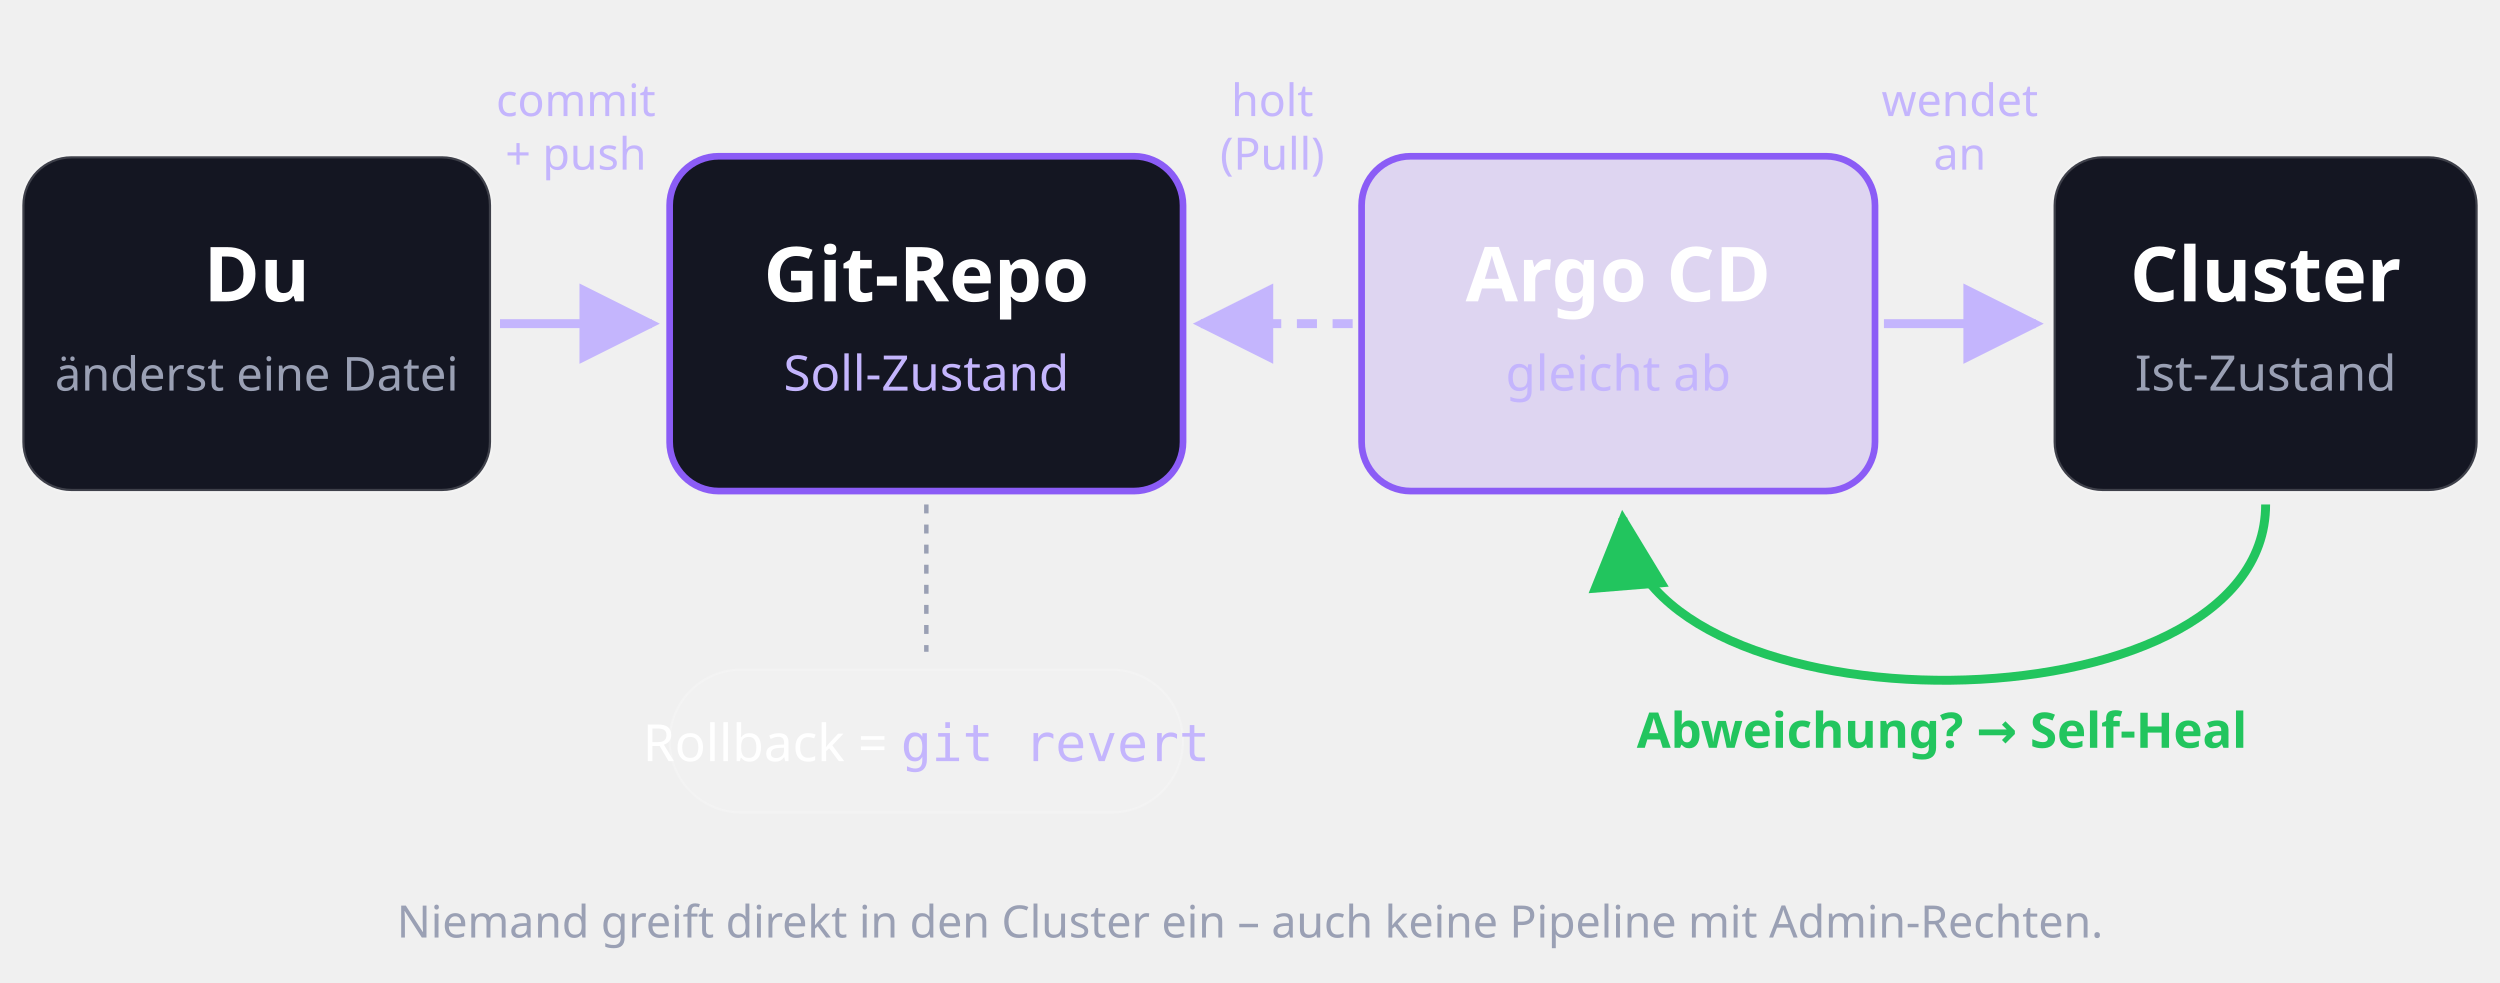
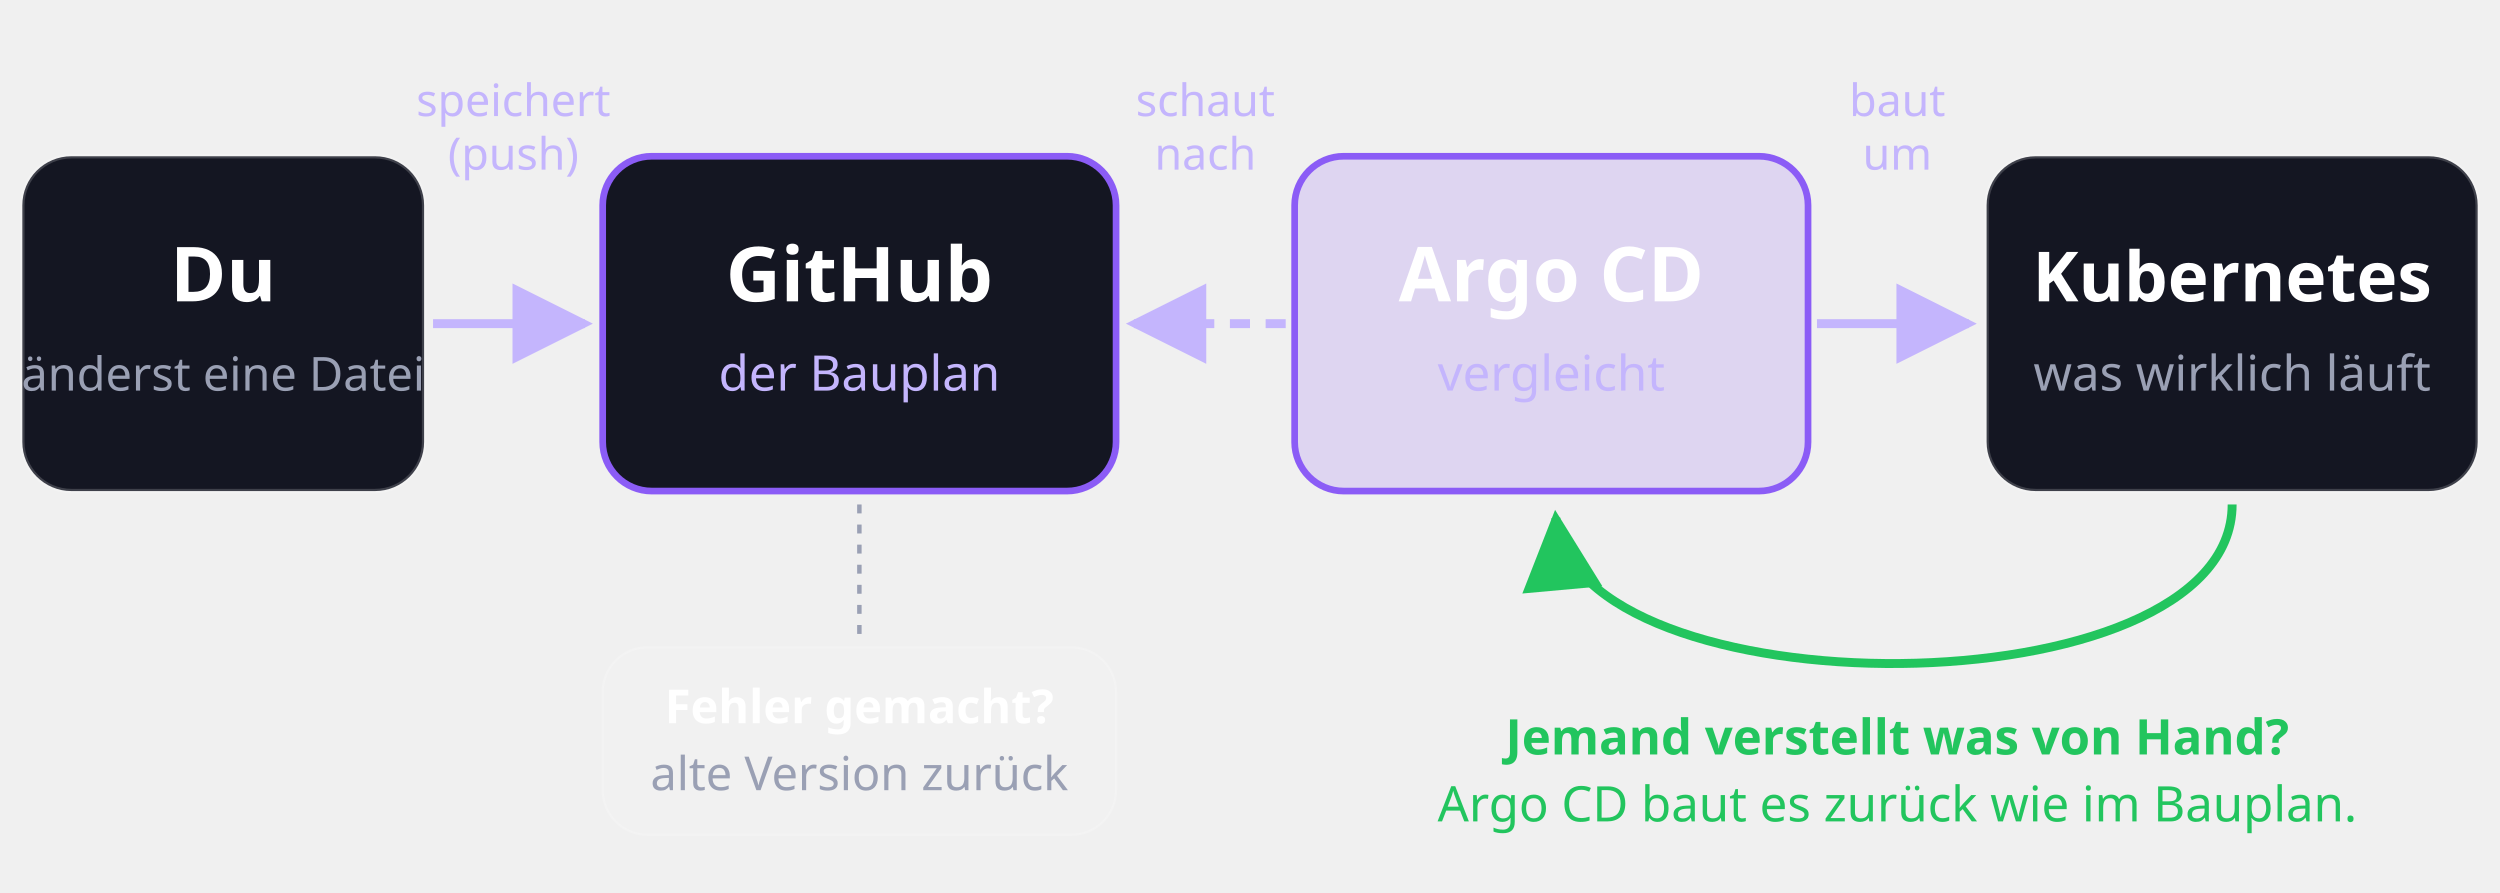
- <svg xmlns="http://www.w3.org/2000/svg" viewBox="0 0 1120 440" font-family="Segoe UI, system-ui, sans-serif">
+ <svg xmlns="http://www.w3.org/2000/svg" viewBox="0 0 1120 400" font-family="Segoe UI, system-ui, sans-serif">
  <defs>
    <marker id="a" viewBox="0 0 10 10" refX="9" refY="5" markerWidth="9" markerHeight="9" orient="auto-start-reverse">
      <path d="M0 0L10 5L0 10z" fill="#c4b5fd" />
    </marker>
    <marker id="g" viewBox="0 0 10 10" refX="9" refY="5" markerWidth="9" markerHeight="9" orient="auto-start-reverse">
      <path d="M0 0L10 5L0 10z" fill="#22c55e" />
    </marker>
  </defs>
  <g text-anchor="middle">
-     <rect x="10" y="70" width="210" height="150" rx="22" fill="#141622" stroke="rgba(255,255,255,.18)" stroke-width="2" />
-     <text x="115" y="135" font-size="34" font-weight="800" fill="#fff">Du</text>
-     <text x="115" y="175" font-size="21" fill="#9aa0b4">änderst eine Datei</text>
-     <rect x="300" y="70" width="230" height="150" rx="22" fill="#141622" stroke="#8b5cf6" stroke-width="3" />
-     <text x="415" y="135" font-size="34" font-weight="800" fill="#fff">Git-Repo</text>
-     <text x="415" y="175" font-size="22" fill="#c4b5fd">Soll-Zustand</text>
-     <rect x="610" y="70" width="230" height="150" rx="22" fill="rgba(139,92,246,.18)" stroke="#8b5cf6" stroke-width="3" />
-     <text x="725" y="135" font-size="34" font-weight="800" fill="#fff">Argo CD</text>
-     <text x="725" y="175" font-size="22" fill="#c4b5fd">gleicht ab</text>
-     <rect x="920" y="70" width="190" height="150" rx="22" fill="#141622" stroke="rgba(255,255,255,.18)" stroke-width="2" />
-     <text x="1015" y="135" font-size="34" font-weight="800" fill="#fff">Cluster</text>
-     <text x="1015" y="175" font-size="22" fill="#9aa0b4">Ist-Zustand</text>
+     <rect x="10" y="70" width="180" height="150" rx="22" fill="#141622" stroke="rgba(255,255,255,.18)" stroke-width="2" />
+     <text x="100" y="135" font-size="34" font-weight="800" fill="#fff">Du</text>
+     <text x="100" y="175" font-size="21" fill="#9aa0b4">änderst eine Datei</text>
+     <rect x="270" y="70" width="230" height="150" rx="22" fill="#141622" stroke="#8b5cf6" stroke-width="3" />
+     <text x="385" y="135" font-size="34" font-weight="800" fill="#fff">GitHub</text>
+     <text x="385" y="175" font-size="22" fill="#c4b5fd">der Bauplan</text>
+     <rect x="580" y="70" width="230" height="150" rx="22" fill="rgba(139,92,246,.18)" stroke="#8b5cf6" stroke-width="3" />
+     <text x="695" y="135" font-size="34" font-weight="800" fill="#fff">Argo CD</text>
+     <text x="695" y="175" font-size="22" fill="#c4b5fd">vergleicht</text>
+     <rect x="890" y="70" width="220" height="150" rx="22" fill="#141622" stroke="rgba(255,255,255,.18)" stroke-width="2" />
+     <text x="1000" y="135" font-size="31" font-weight="800" fill="#fff">Kubernetes</text>
+     <text x="1000" y="175" font-size="22" fill="#9aa0b4">was wirklich läuft</text>
  </g>
-   <path d="M224 145 H292" stroke="#c4b5fd" stroke-width="4" marker-end="url(#a)" />
-   <text x="258" y="52" text-anchor="middle" font-size="20" fill="#c4b5fd">commit</text>
-   <text x="258" y="76" text-anchor="middle" font-size="20" fill="#c4b5fd">+ push</text>
-   <path d="M606 145 H538" stroke="#c4b5fd" stroke-width="4" stroke-dasharray="9 7" marker-end="url(#a)" />
-   <text x="570" y="52" text-anchor="middle" font-size="20" fill="#c4b5fd">holt</text>
-   <text x="570" y="76" text-anchor="middle" font-size="20" fill="#c4b5fd">(Pull)</text>
-   <path d="M844 145 H912" stroke="#c4b5fd" stroke-width="4" marker-end="url(#a)" />
-   <text x="878" y="52" text-anchor="middle" font-size="20" fill="#c4b5fd">wendet</text>
-   <text x="878" y="76" text-anchor="middle" font-size="20" fill="#c4b5fd">an</text>
-   <path d="M1015 226 C1015 330, 735 330, 727 232" stroke="#22c55e" stroke-width="4" fill="none" marker-end="url(#g)" />
-   <text x="870" y="335" text-anchor="middle" font-size="22" font-weight="700" fill="#22c55e">Abweichung? → Self-Heal</text>
-   <rect x="300" y="300" width="230" height="64" rx="32" fill="rgba(255,255,255,.04)" stroke="rgba(255,255,255,.18)" />
-   <text x="415" y="341" text-anchor="middle" font-size="23" fill="#fff">Rollback = <tspan font-family="Consolas, monospace" fill="#c4b5fd">git revert</tspan>
-   </text>
-   <path d="M415 226 V292" stroke="#9aa0b4" stroke-width="2" stroke-dasharray="4 5" />
-   <text x="560" y="420" text-anchor="middle" font-size="20" fill="#9aa0b4">Niemand greift direkt in den Cluster ein – auch keine Pipeline mit Admin-Rechten.</text>
+   <g text-anchor="middle" font-size="20" fill="#c4b5fd">
+     <path d="M194 145 H262" stroke="#c4b5fd" stroke-width="4" marker-end="url(#a)" />
+     <text x="230" y="52">speichert</text>
+     <text x="230" y="76">(push)</text>
+     <path d="M576 145 H508" stroke="#c4b5fd" stroke-width="4" stroke-dasharray="9 7" marker-end="url(#a)" />
+     <text x="540" y="52">schaut</text>
+     <text x="540" y="76">nach</text>
+     <path d="M814 145 H882" stroke="#c4b5fd" stroke-width="4" marker-end="url(#a)" />
+     <text x="850" y="52">baut</text>
+     <text x="850" y="76">um</text>
+   </g>
+   <path d="M1000 226 C1000 320, 705 320, 697 232" stroke="#22c55e" stroke-width="4" fill="none" marker-end="url(#g)" />
+   <text x="850" y="338" text-anchor="middle" font-size="22" font-weight="700" fill="#22c55e">Jemand verstellt was von Hand?</text>
+   <text x="850" y="368" text-anchor="middle" font-size="22" fill="#22c55e">Argo CD baut es zurück wie im Bauplan.</text>
+   <rect x="270" y="290" width="230" height="84" rx="20" fill="rgba(255,255,255,.04)" stroke="rgba(255,255,255,.18)" />
+   <text x="385" y="324" text-anchor="middle" font-size="21" font-weight="700" fill="#fff">Fehler gemacht?</text>
+   <text x="385" y="354" text-anchor="middle" font-size="21" fill="#9aa0b4">alte Version zurück</text>
+   <path d="M385 226 V284" stroke="#9aa0b4" stroke-width="2" stroke-dasharray="4 5" />
</svg>
